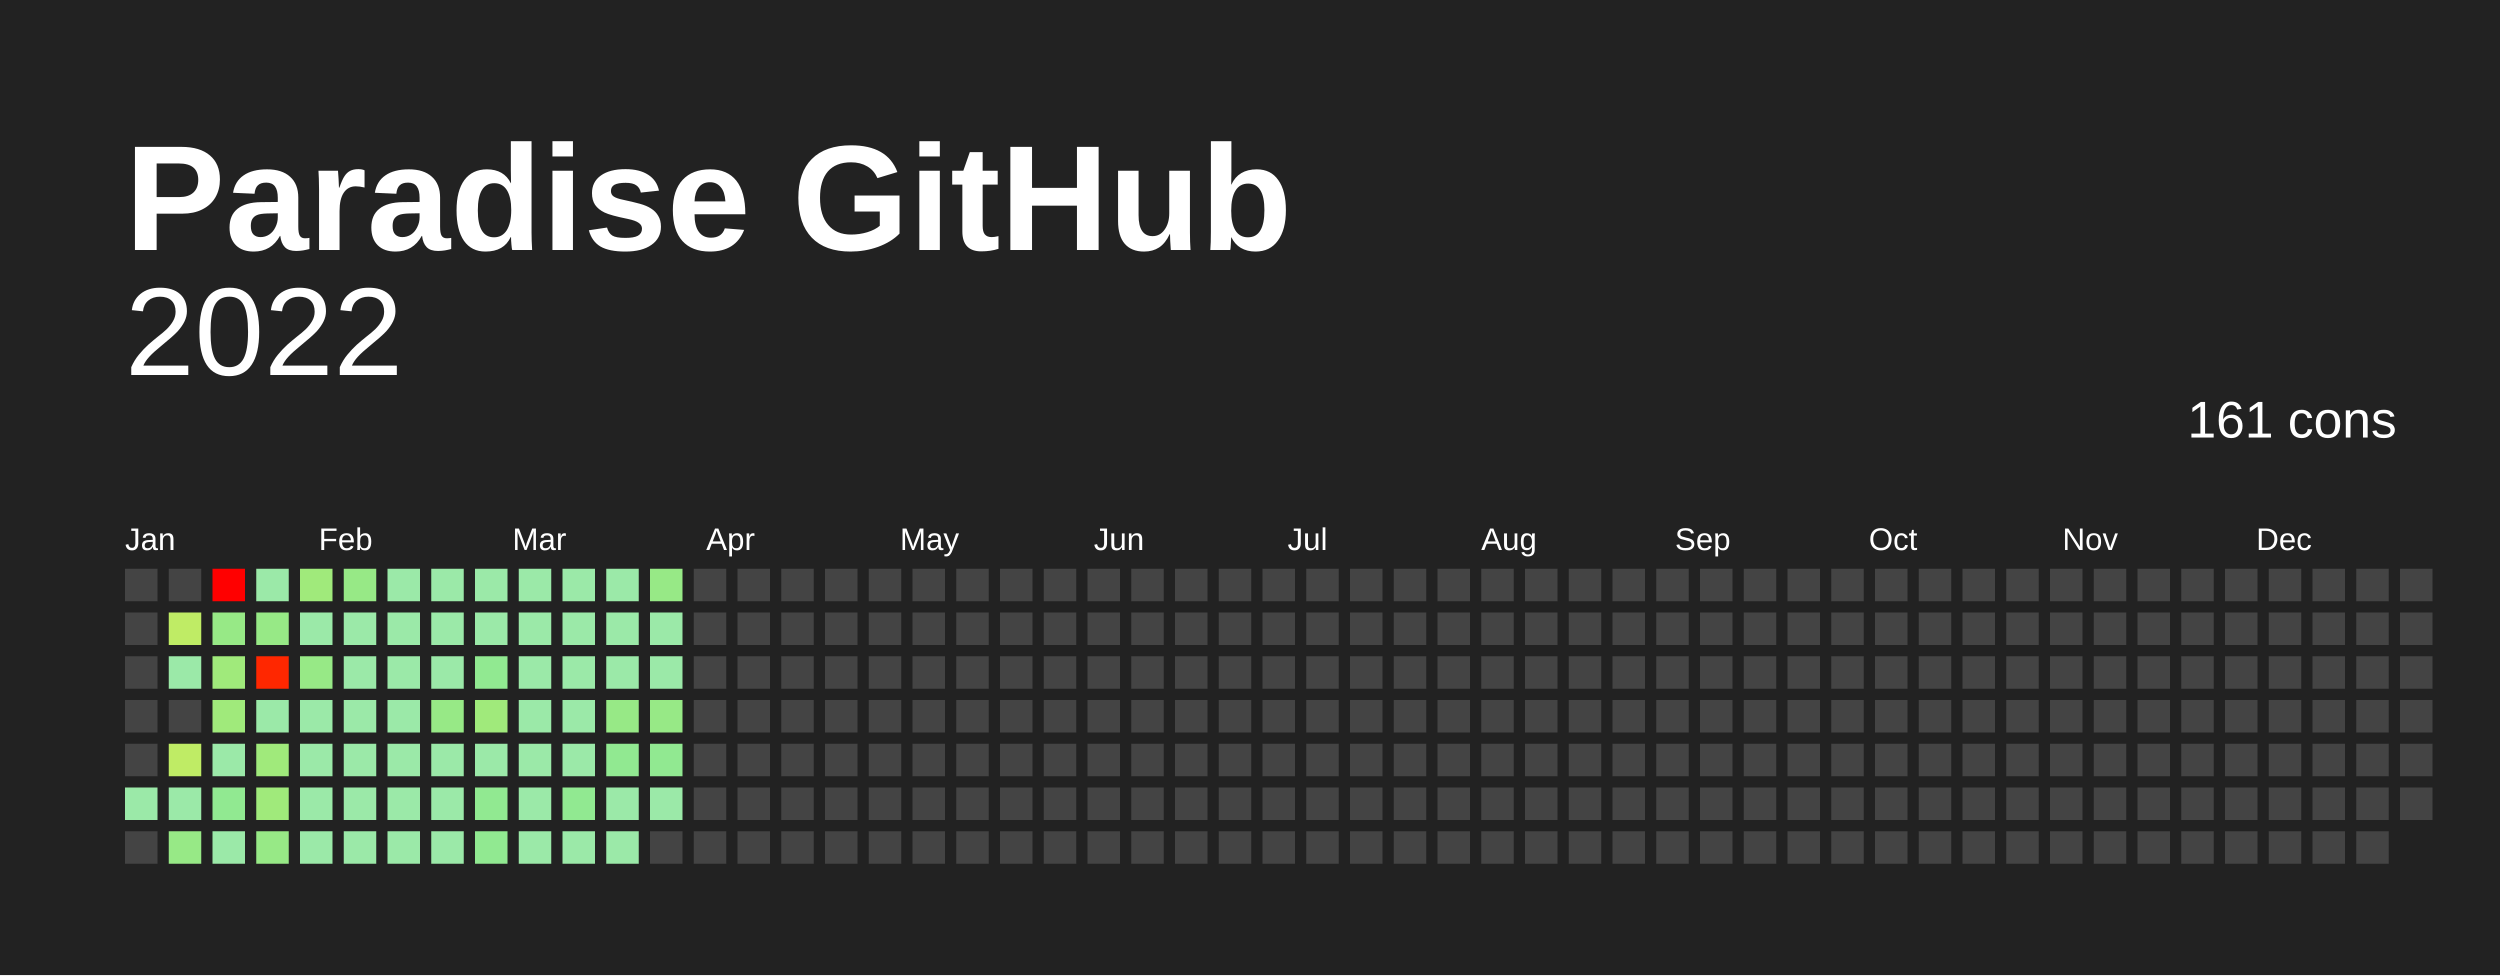
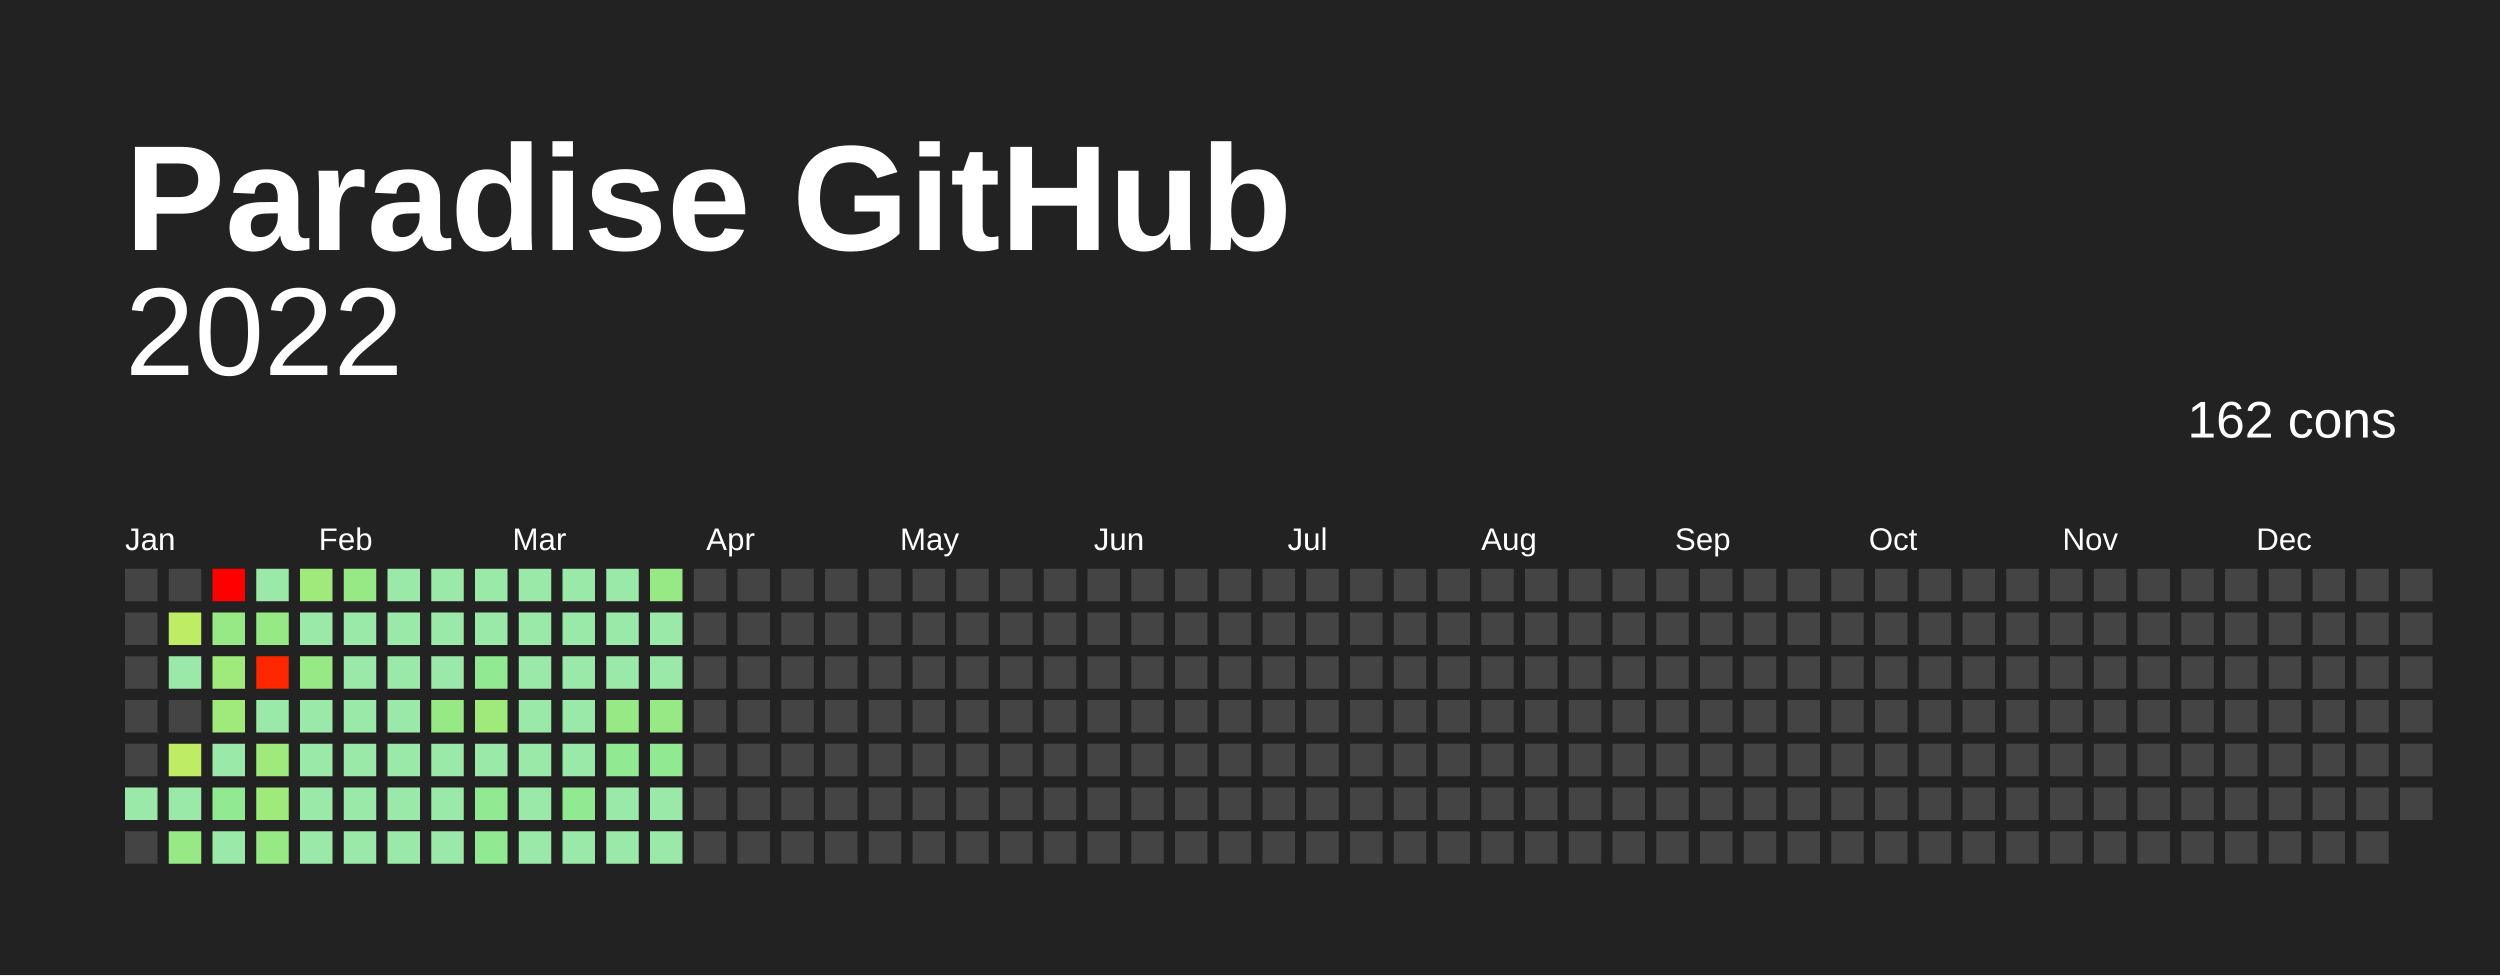
<svg xmlns="http://www.w3.org/2000/svg" baseProfile="full" height="78mm" version="1.1" viewBox="0,0,200,78" width="200mm">
  <defs />
  <rect fill="#222222" height="78" width="200" x="0" y="0" />
  <text fill="#FFFFFF" style="font-size:12px; font-family:Arial; font-weight:bold;" x="10" y="20">Paradise GitHub</text>
  <text alignment-baseline="hanging" fill="#FFFFFF" style="font-size:10.0px; font-family:Arial;" x="10" y="30">2022</text>
-   <text alignment-baseline="hanging" fill="#FFFFFF" style="font-size:4.125px; font-family:Arial;" x="175" y="35">161 cons</text>
+   <text alignment-baseline="hanging" fill="#FFFFFF" style="font-size:4.125px; font-family:Arial;" x="175" y="35">162 cons</text>
  <text fill="#FFFFFF" style="font-size:2.5px; font-family:Arial" x="10.0" y="44">Jan</text>
  <text fill="#FFFFFF" style="font-size:2.5px; font-family:Arial" x="25.5" y="44">Feb</text>
  <text fill="#FFFFFF" style="font-size:2.5px; font-family:Arial" x="41.0" y="44">Mar</text>
  <text fill="#FFFFFF" style="font-size:2.5px; font-family:Arial" x="56.5" y="44">Apr</text>
  <text fill="#FFFFFF" style="font-size:2.5px; font-family:Arial" x="72.0" y="44">May</text>
  <text fill="#FFFFFF" style="font-size:2.5px; font-family:Arial" x="87.5" y="44">Jun</text>
  <text fill="#FFFFFF" style="font-size:2.5px; font-family:Arial" x="103.0" y="44">Jul</text>
  <text fill="#FFFFFF" style="font-size:2.5px; font-family:Arial" x="118.5" y="44">Aug</text>
  <text fill="#FFFFFF" style="font-size:2.5px; font-family:Arial" x="134.0" y="44">Sep</text>
  <text fill="#FFFFFF" style="font-size:2.5px; font-family:Arial" x="149.5" y="44">Oct</text>
  <text fill="#FFFFFF" style="font-size:2.5px; font-family:Arial" x="165.0" y="44">Nov</text>
  <text fill="#FFFFFF" style="font-size:2.5px; font-family:Arial" x="180.5" y="44">Dec</text>
  <rect fill="#444444" height="2.6" width="2.6" x="10.0" y="45.5" />
  <rect fill="#444444" height="2.6" width="2.6" x="10.0" y="49.0" />
  <rect fill="#444444" height="2.6" width="2.6" x="10.0" y="52.5" />
  <rect fill="#444444" height="2.6" width="2.6" x="10.0" y="56.0" />
  <rect fill="#444444" height="2.6" width="2.6" x="10.0" y="59.5" />
  <rect fill="#9be9a8" height="2.6" width="2.6" x="10.0" y="63.0" />
  <rect fill="#444444" height="2.6" width="2.6" x="10.0" y="66.5" />
  <rect fill="#444444" height="2.6" width="2.6" x="13.5" y="45.5" />
  <rect fill="#bfec65" height="2.6" width="2.6" x="13.5" y="49.0" />
  <rect fill="#9be9a8" height="2.6" width="2.6" x="13.5" y="52.5" />
  <rect fill="#444444" height="2.6" width="2.6" x="13.5" y="56.0" />
  <rect fill="#bfec65" height="2.6" width="2.6" x="13.5" y="59.5" />
  <rect fill="#9be9a8" height="2.6" width="2.6" x="13.5" y="63.0" />
  <rect fill="#97e986" height="2.6" width="2.6" x="13.5" y="66.5" />
  <rect fill="red" height="2.6" width="2.6" x="17.0" y="45.5" />
  <rect fill="#97e986" height="2.6" width="2.6" x="17.0" y="49.0" />
  <rect fill="#a0ea7b" height="2.6" width="2.6" x="17.0" y="52.5" />
  <rect fill="#a0ea7b" height="2.6" width="2.6" x="17.0" y="56.0" />
  <rect fill="#9be9a8" height="2.6" width="2.6" x="17.0" y="59.5" />
  <rect fill="#91e991" height="2.6" width="2.6" x="17.0" y="63.0" />
  <rect fill="#9be9a8" height="2.6" width="2.6" x="17.0" y="66.5" />
  <rect fill="#9be9a8" height="2.6" width="2.6" x="20.5" y="45.5" />
  <rect fill="#97e986" height="2.6" width="2.6" x="20.5" y="49.0" />
  <rect fill="#ff2700" height="2.6" width="2.6" x="20.5" y="52.5" />
  <rect fill="#9be9a8" height="2.6" width="2.6" x="20.5" y="56.0" />
  <rect fill="#a0ea7b" height="2.6" width="2.6" x="20.5" y="59.5" />
  <rect fill="#a0ea7b" height="2.6" width="2.6" x="20.5" y="63.0" />
  <rect fill="#97e986" height="2.6" width="2.6" x="20.5" y="66.5" />
  <rect fill="#a0ea7b" height="2.6" width="2.6" x="24.0" y="45.5" />
  <rect fill="#9be9a8" height="2.6" width="2.6" x="24.0" y="49.0" />
  <rect fill="#97e986" height="2.6" width="2.6" x="24.0" y="52.5" />
  <rect fill="#9be9a8" height="2.6" width="2.6" x="24.0" y="56.0" />
  <rect fill="#9be9a8" height="2.6" width="2.6" x="24.0" y="59.5" />
  <rect fill="#9be9a8" height="2.6" width="2.6" x="24.0" y="63.0" />
  <rect fill="#9be9a8" height="2.6" width="2.6" x="24.0" y="66.5" />
  <rect fill="#97e986" height="2.6" width="2.6" x="27.5" y="45.5" />
  <rect fill="#9be9a8" height="2.6" width="2.6" x="27.5" y="49.0" />
  <rect fill="#9be9a8" height="2.6" width="2.6" x="27.5" y="52.5" />
  <rect fill="#9be9a8" height="2.6" width="2.6" x="27.5" y="56.0" />
  <rect fill="#9be9a8" height="2.6" width="2.6" x="27.5" y="59.5" />
  <rect fill="#9be9a8" height="2.6" width="2.6" x="27.5" y="63.0" />
  <rect fill="#9be9a8" height="2.6" width="2.6" x="27.5" y="66.5" />
  <rect fill="#9be9a8" height="2.6" width="2.6" x="31.0" y="45.5" />
  <rect fill="#9be9a8" height="2.6" width="2.6" x="31.0" y="49.0" />
  <rect fill="#9be9a8" height="2.6" width="2.6" x="31.0" y="52.5" />
  <rect fill="#9be9a8" height="2.6" width="2.6" x="31.0" y="56.0" />
  <rect fill="#9be9a8" height="2.6" width="2.6" x="31.0" y="59.5" />
  <rect fill="#9be9a8" height="2.6" width="2.6" x="31.0" y="63.0" />
  <rect fill="#9be9a8" height="2.6" width="2.6" x="31.0" y="66.5" />
  <rect fill="#9be9a8" height="2.6" width="2.6" x="34.5" y="45.5" />
  <rect fill="#9be9a8" height="2.6" width="2.6" x="34.5" y="49.0" />
  <rect fill="#9be9a8" height="2.6" width="2.6" x="34.5" y="52.5" />
  <rect fill="#97e986" height="2.6" width="2.6" x="34.5" y="56.0" />
  <rect fill="#9be9a8" height="2.6" width="2.6" x="34.5" y="59.5" />
  <rect fill="#9be9a8" height="2.6" width="2.6" x="34.5" y="63.0" />
  <rect fill="#9be9a8" height="2.6" width="2.6" x="34.5" y="66.5" />
  <rect fill="#9be9a8" height="2.6" width="2.6" x="38.0" y="45.5" />
  <rect fill="#9be9a8" height="2.6" width="2.6" x="38.0" y="49.0" />
  <rect fill="#91e991" height="2.6" width="2.6" x="38.0" y="52.5" />
  <rect fill="#a0ea7b" height="2.6" width="2.6" x="38.0" y="56.0" />
  <rect fill="#9be9a8" height="2.6" width="2.6" x="38.0" y="59.5" />
  <rect fill="#91e991" height="2.6" width="2.6" x="38.0" y="63.0" />
  <rect fill="#91e991" height="2.6" width="2.6" x="38.0" y="66.5" />
  <rect fill="#9be9a8" height="2.6" width="2.6" x="41.5" y="45.5" />
  <rect fill="#9be9a8" height="2.6" width="2.6" x="41.5" y="49.0" />
  <rect fill="#9be9a8" height="2.6" width="2.6" x="41.5" y="52.5" />
  <rect fill="#9be9a8" height="2.6" width="2.6" x="41.5" y="56.0" />
  <rect fill="#9be9a8" height="2.6" width="2.6" x="41.5" y="59.5" />
  <rect fill="#9be9a8" height="2.6" width="2.6" x="41.5" y="63.0" />
  <rect fill="#9be9a8" height="2.6" width="2.6" x="41.5" y="66.5" />
  <rect fill="#9be9a8" height="2.6" width="2.6" x="45.0" y="45.5" />
  <rect fill="#9be9a8" height="2.6" width="2.6" x="45.0" y="49.0" />
  <rect fill="#9be9a8" height="2.6" width="2.6" x="45.0" y="52.5" />
  <rect fill="#9be9a8" height="2.6" width="2.6" x="45.0" y="56.0" />
  <rect fill="#9be9a8" height="2.6" width="2.6" x="45.0" y="59.5" />
  <rect fill="#91e991" height="2.6" width="2.6" x="45.0" y="63.0" />
  <rect fill="#9be9a8" height="2.6" width="2.6" x="45.0" y="66.5" />
  <rect fill="#9be9a8" height="2.6" width="2.6" x="48.5" y="45.5" />
  <rect fill="#9be9a8" height="2.6" width="2.6" x="48.5" y="49.0" />
  <rect fill="#9be9a8" height="2.6" width="2.6" x="48.5" y="52.5" />
  <rect fill="#97e986" height="2.6" width="2.6" x="48.5" y="56.0" />
  <rect fill="#91e991" height="2.6" width="2.6" x="48.5" y="59.5" />
  <rect fill="#9be9a8" height="2.6" width="2.6" x="48.5" y="63.0" />
  <rect fill="#9be9a8" height="2.6" width="2.6" x="48.5" y="66.5" />
  <rect fill="#97e986" height="2.6" width="2.6" x="52.0" y="45.5" />
  <rect fill="#9be9a8" height="2.6" width="2.6" x="52.0" y="49.0" />
  <rect fill="#9be9a8" height="2.6" width="2.6" x="52.0" y="52.5" />
  <rect fill="#97e986" height="2.6" width="2.6" x="52.0" y="56.0" />
  <rect fill="#91e991" height="2.6" width="2.6" x="52.0" y="59.5" />
  <rect fill="#9be9a8" height="2.6" width="2.6" x="52.0" y="63.0" />
-   <rect fill="#444444" height="2.6" width="2.6" x="52.0" y="66.5" />
+   <rect fill="#9be9a8" height="2.6" width="2.6" x="52.0" y="66.5" />
  <rect fill="#444444" height="2.6" width="2.6" x="55.5" y="45.5" />
  <rect fill="#444444" height="2.6" width="2.6" x="55.5" y="49.0" />
  <rect fill="#444444" height="2.6" width="2.6" x="55.5" y="52.5" />
  <rect fill="#444444" height="2.6" width="2.6" x="55.5" y="56.0" />
  <rect fill="#444444" height="2.6" width="2.6" x="55.5" y="59.5" />
  <rect fill="#444444" height="2.6" width="2.6" x="55.5" y="63.0" />
  <rect fill="#444444" height="2.6" width="2.6" x="55.5" y="66.5" />
  <rect fill="#444444" height="2.6" width="2.6" x="59.0" y="45.5" />
  <rect fill="#444444" height="2.6" width="2.6" x="59.0" y="49.0" />
  <rect fill="#444444" height="2.6" width="2.6" x="59.0" y="52.5" />
  <rect fill="#444444" height="2.6" width="2.6" x="59.0" y="56.0" />
  <rect fill="#444444" height="2.6" width="2.6" x="59.0" y="59.5" />
  <rect fill="#444444" height="2.6" width="2.6" x="59.0" y="63.0" />
  <rect fill="#444444" height="2.6" width="2.6" x="59.0" y="66.5" />
  <rect fill="#444444" height="2.6" width="2.6" x="62.5" y="45.5" />
  <rect fill="#444444" height="2.6" width="2.6" x="62.5" y="49.0" />
  <rect fill="#444444" height="2.6" width="2.6" x="62.5" y="52.5" />
  <rect fill="#444444" height="2.6" width="2.6" x="62.5" y="56.0" />
  <rect fill="#444444" height="2.6" width="2.6" x="62.5" y="59.5" />
  <rect fill="#444444" height="2.6" width="2.6" x="62.5" y="63.0" />
  <rect fill="#444444" height="2.6" width="2.6" x="62.5" y="66.5" />
  <rect fill="#444444" height="2.6" width="2.6" x="66.0" y="45.5" />
  <rect fill="#444444" height="2.6" width="2.6" x="66.0" y="49.0" />
  <rect fill="#444444" height="2.6" width="2.6" x="66.0" y="52.5" />
  <rect fill="#444444" height="2.6" width="2.6" x="66.0" y="56.0" />
  <rect fill="#444444" height="2.6" width="2.6" x="66.0" y="59.5" />
  <rect fill="#444444" height="2.6" width="2.6" x="66.0" y="63.0" />
  <rect fill="#444444" height="2.6" width="2.6" x="66.0" y="66.5" />
  <rect fill="#444444" height="2.6" width="2.6" x="69.5" y="45.5" />
  <rect fill="#444444" height="2.6" width="2.6" x="69.5" y="49.0" />
  <rect fill="#444444" height="2.6" width="2.6" x="69.5" y="52.5" />
  <rect fill="#444444" height="2.6" width="2.6" x="69.5" y="56.0" />
  <rect fill="#444444" height="2.6" width="2.6" x="69.5" y="59.5" />
  <rect fill="#444444" height="2.6" width="2.6" x="69.5" y="63.0" />
  <rect fill="#444444" height="2.6" width="2.6" x="69.5" y="66.5" />
  <rect fill="#444444" height="2.6" width="2.6" x="73.0" y="45.5" />
  <rect fill="#444444" height="2.6" width="2.6" x="73.0" y="49.0" />
  <rect fill="#444444" height="2.6" width="2.6" x="73.0" y="52.5" />
  <rect fill="#444444" height="2.6" width="2.6" x="73.0" y="56.0" />
  <rect fill="#444444" height="2.6" width="2.6" x="73.0" y="59.5" />
  <rect fill="#444444" height="2.6" width="2.6" x="73.0" y="63.0" />
  <rect fill="#444444" height="2.6" width="2.6" x="73.0" y="66.5" />
  <rect fill="#444444" height="2.6" width="2.6" x="76.5" y="45.5" />
  <rect fill="#444444" height="2.6" width="2.6" x="76.5" y="49.0" />
  <rect fill="#444444" height="2.6" width="2.6" x="76.5" y="52.5" />
  <rect fill="#444444" height="2.6" width="2.6" x="76.5" y="56.0" />
  <rect fill="#444444" height="2.6" width="2.6" x="76.5" y="59.5" />
  <rect fill="#444444" height="2.6" width="2.6" x="76.5" y="63.0" />
  <rect fill="#444444" height="2.6" width="2.6" x="76.5" y="66.5" />
  <rect fill="#444444" height="2.6" width="2.6" x="80.0" y="45.5" />
  <rect fill="#444444" height="2.6" width="2.6" x="80.0" y="49.0" />
  <rect fill="#444444" height="2.6" width="2.6" x="80.0" y="52.5" />
  <rect fill="#444444" height="2.6" width="2.6" x="80.0" y="56.0" />
  <rect fill="#444444" height="2.6" width="2.6" x="80.0" y="59.5" />
  <rect fill="#444444" height="2.6" width="2.6" x="80.0" y="63.0" />
  <rect fill="#444444" height="2.6" width="2.6" x="80.0" y="66.5" />
  <rect fill="#444444" height="2.6" width="2.6" x="83.5" y="45.5" />
  <rect fill="#444444" height="2.6" width="2.6" x="83.5" y="49.0" />
  <rect fill="#444444" height="2.6" width="2.6" x="83.5" y="52.5" />
  <rect fill="#444444" height="2.6" width="2.6" x="83.5" y="56.0" />
  <rect fill="#444444" height="2.6" width="2.6" x="83.5" y="59.5" />
  <rect fill="#444444" height="2.6" width="2.6" x="83.5" y="63.0" />
  <rect fill="#444444" height="2.6" width="2.6" x="83.5" y="66.5" />
  <rect fill="#444444" height="2.6" width="2.6" x="87.0" y="45.5" />
  <rect fill="#444444" height="2.6" width="2.6" x="87.0" y="49.0" />
  <rect fill="#444444" height="2.6" width="2.6" x="87.0" y="52.5" />
  <rect fill="#444444" height="2.6" width="2.6" x="87.0" y="56.0" />
  <rect fill="#444444" height="2.6" width="2.6" x="87.0" y="59.5" />
  <rect fill="#444444" height="2.6" width="2.6" x="87.0" y="63.0" />
  <rect fill="#444444" height="2.6" width="2.6" x="87.0" y="66.5" />
  <rect fill="#444444" height="2.6" width="2.6" x="90.5" y="45.5" />
  <rect fill="#444444" height="2.6" width="2.6" x="90.5" y="49.0" />
  <rect fill="#444444" height="2.6" width="2.6" x="90.5" y="52.5" />
  <rect fill="#444444" height="2.6" width="2.6" x="90.5" y="56.0" />
  <rect fill="#444444" height="2.6" width="2.6" x="90.5" y="59.5" />
  <rect fill="#444444" height="2.6" width="2.6" x="90.5" y="63.0" />
  <rect fill="#444444" height="2.6" width="2.6" x="90.5" y="66.5" />
  <rect fill="#444444" height="2.6" width="2.6" x="94.0" y="45.5" />
  <rect fill="#444444" height="2.6" width="2.6" x="94.0" y="49.0" />
  <rect fill="#444444" height="2.6" width="2.6" x="94.0" y="52.5" />
  <rect fill="#444444" height="2.6" width="2.6" x="94.0" y="56.0" />
  <rect fill="#444444" height="2.6" width="2.6" x="94.0" y="59.5" />
  <rect fill="#444444" height="2.6" width="2.6" x="94.0" y="63.0" />
  <rect fill="#444444" height="2.6" width="2.6" x="94.0" y="66.5" />
  <rect fill="#444444" height="2.6" width="2.6" x="97.5" y="45.5" />
  <rect fill="#444444" height="2.6" width="2.6" x="97.5" y="49.0" />
  <rect fill="#444444" height="2.6" width="2.6" x="97.5" y="52.5" />
  <rect fill="#444444" height="2.6" width="2.6" x="97.5" y="56.0" />
  <rect fill="#444444" height="2.6" width="2.6" x="97.5" y="59.5" />
  <rect fill="#444444" height="2.6" width="2.6" x="97.5" y="63.0" />
  <rect fill="#444444" height="2.6" width="2.6" x="97.5" y="66.5" />
  <rect fill="#444444" height="2.6" width="2.6" x="101.0" y="45.5" />
  <rect fill="#444444" height="2.6" width="2.6" x="101.0" y="49.0" />
  <rect fill="#444444" height="2.6" width="2.6" x="101.0" y="52.5" />
  <rect fill="#444444" height="2.6" width="2.6" x="101.0" y="56.0" />
  <rect fill="#444444" height="2.6" width="2.6" x="101.0" y="59.5" />
  <rect fill="#444444" height="2.6" width="2.6" x="101.0" y="63.0" />
  <rect fill="#444444" height="2.6" width="2.6" x="101.0" y="66.5" />
  <rect fill="#444444" height="2.6" width="2.6" x="104.5" y="45.5" />
  <rect fill="#444444" height="2.6" width="2.6" x="104.5" y="49.0" />
  <rect fill="#444444" height="2.6" width="2.6" x="104.5" y="52.5" />
  <rect fill="#444444" height="2.6" width="2.6" x="104.5" y="56.0" />
  <rect fill="#444444" height="2.6" width="2.6" x="104.5" y="59.5" />
  <rect fill="#444444" height="2.6" width="2.6" x="104.5" y="63.0" />
  <rect fill="#444444" height="2.6" width="2.6" x="104.5" y="66.5" />
  <rect fill="#444444" height="2.6" width="2.6" x="108.0" y="45.5" />
  <rect fill="#444444" height="2.6" width="2.6" x="108.0" y="49.0" />
  <rect fill="#444444" height="2.6" width="2.6" x="108.0" y="52.5" />
  <rect fill="#444444" height="2.6" width="2.6" x="108.0" y="56.0" />
  <rect fill="#444444" height="2.6" width="2.6" x="108.0" y="59.5" />
  <rect fill="#444444" height="2.6" width="2.6" x="108.0" y="63.0" />
  <rect fill="#444444" height="2.6" width="2.6" x="108.0" y="66.5" />
  <rect fill="#444444" height="2.6" width="2.6" x="111.5" y="45.5" />
  <rect fill="#444444" height="2.6" width="2.6" x="111.5" y="49.0" />
  <rect fill="#444444" height="2.6" width="2.6" x="111.5" y="52.5" />
  <rect fill="#444444" height="2.6" width="2.6" x="111.5" y="56.0" />
  <rect fill="#444444" height="2.6" width="2.6" x="111.5" y="59.5" />
  <rect fill="#444444" height="2.6" width="2.6" x="111.5" y="63.0" />
  <rect fill="#444444" height="2.6" width="2.6" x="111.5" y="66.5" />
  <rect fill="#444444" height="2.6" width="2.6" x="115.0" y="45.5" />
  <rect fill="#444444" height="2.6" width="2.6" x="115.0" y="49.0" />
  <rect fill="#444444" height="2.6" width="2.6" x="115.0" y="52.5" />
  <rect fill="#444444" height="2.6" width="2.6" x="115.0" y="56.0" />
  <rect fill="#444444" height="2.6" width="2.6" x="115.0" y="59.5" />
  <rect fill="#444444" height="2.6" width="2.6" x="115.0" y="63.0" />
  <rect fill="#444444" height="2.6" width="2.6" x="115.0" y="66.5" />
  <rect fill="#444444" height="2.6" width="2.6" x="118.5" y="45.5" />
  <rect fill="#444444" height="2.6" width="2.6" x="118.5" y="49.0" />
  <rect fill="#444444" height="2.6" width="2.6" x="118.5" y="52.5" />
  <rect fill="#444444" height="2.6" width="2.6" x="118.5" y="56.0" />
  <rect fill="#444444" height="2.6" width="2.6" x="118.5" y="59.5" />
  <rect fill="#444444" height="2.6" width="2.6" x="118.5" y="63.0" />
  <rect fill="#444444" height="2.6" width="2.6" x="118.5" y="66.5" />
  <rect fill="#444444" height="2.6" width="2.6" x="122.0" y="45.5" />
  <rect fill="#444444" height="2.6" width="2.6" x="122.0" y="49.0" />
  <rect fill="#444444" height="2.6" width="2.6" x="122.0" y="52.5" />
  <rect fill="#444444" height="2.6" width="2.6" x="122.0" y="56.0" />
  <rect fill="#444444" height="2.6" width="2.6" x="122.0" y="59.5" />
  <rect fill="#444444" height="2.6" width="2.6" x="122.0" y="63.0" />
  <rect fill="#444444" height="2.6" width="2.6" x="122.0" y="66.5" />
  <rect fill="#444444" height="2.6" width="2.6" x="125.5" y="45.5" />
  <rect fill="#444444" height="2.6" width="2.6" x="125.5" y="49.0" />
  <rect fill="#444444" height="2.6" width="2.6" x="125.5" y="52.5" />
  <rect fill="#444444" height="2.6" width="2.6" x="125.5" y="56.0" />
  <rect fill="#444444" height="2.6" width="2.6" x="125.5" y="59.5" />
  <rect fill="#444444" height="2.6" width="2.6" x="125.5" y="63.0" />
  <rect fill="#444444" height="2.6" width="2.6" x="125.5" y="66.5" />
  <rect fill="#444444" height="2.6" width="2.6" x="129.0" y="45.5" />
  <rect fill="#444444" height="2.6" width="2.6" x="129.0" y="49.0" />
  <rect fill="#444444" height="2.6" width="2.6" x="129.0" y="52.5" />
  <rect fill="#444444" height="2.6" width="2.6" x="129.0" y="56.0" />
  <rect fill="#444444" height="2.6" width="2.6" x="129.0" y="59.5" />
  <rect fill="#444444" height="2.6" width="2.6" x="129.0" y="63.0" />
  <rect fill="#444444" height="2.6" width="2.6" x="129.0" y="66.5" />
  <rect fill="#444444" height="2.6" width="2.6" x="132.5" y="45.5" />
  <rect fill="#444444" height="2.6" width="2.6" x="132.5" y="49.0" />
  <rect fill="#444444" height="2.6" width="2.6" x="132.5" y="52.5" />
  <rect fill="#444444" height="2.6" width="2.6" x="132.5" y="56.0" />
  <rect fill="#444444" height="2.6" width="2.6" x="132.5" y="59.5" />
  <rect fill="#444444" height="2.6" width="2.6" x="132.5" y="63.0" />
  <rect fill="#444444" height="2.6" width="2.6" x="132.5" y="66.5" />
  <rect fill="#444444" height="2.6" width="2.6" x="136.0" y="45.5" />
  <rect fill="#444444" height="2.6" width="2.6" x="136.0" y="49.0" />
  <rect fill="#444444" height="2.6" width="2.6" x="136.0" y="52.5" />
  <rect fill="#444444" height="2.6" width="2.6" x="136.0" y="56.0" />
  <rect fill="#444444" height="2.6" width="2.6" x="136.0" y="59.5" />
  <rect fill="#444444" height="2.6" width="2.6" x="136.0" y="63.0" />
  <rect fill="#444444" height="2.6" width="2.6" x="136.0" y="66.5" />
  <rect fill="#444444" height="2.6" width="2.6" x="139.5" y="45.5" />
  <rect fill="#444444" height="2.6" width="2.6" x="139.5" y="49.0" />
  <rect fill="#444444" height="2.6" width="2.6" x="139.5" y="52.5" />
  <rect fill="#444444" height="2.6" width="2.6" x="139.5" y="56.0" />
  <rect fill="#444444" height="2.6" width="2.6" x="139.5" y="59.5" />
  <rect fill="#444444" height="2.6" width="2.6" x="139.5" y="63.0" />
  <rect fill="#444444" height="2.6" width="2.6" x="139.5" y="66.5" />
  <rect fill="#444444" height="2.6" width="2.6" x="143.0" y="45.5" />
  <rect fill="#444444" height="2.6" width="2.6" x="143.0" y="49.0" />
  <rect fill="#444444" height="2.6" width="2.6" x="143.0" y="52.5" />
  <rect fill="#444444" height="2.6" width="2.6" x="143.0" y="56.0" />
  <rect fill="#444444" height="2.6" width="2.6" x="143.0" y="59.5" />
  <rect fill="#444444" height="2.6" width="2.6" x="143.0" y="63.0" />
  <rect fill="#444444" height="2.6" width="2.6" x="143.0" y="66.5" />
  <rect fill="#444444" height="2.6" width="2.6" x="146.5" y="45.5" />
  <rect fill="#444444" height="2.6" width="2.6" x="146.5" y="49.0" />
  <rect fill="#444444" height="2.6" width="2.6" x="146.5" y="52.5" />
  <rect fill="#444444" height="2.6" width="2.6" x="146.5" y="56.0" />
  <rect fill="#444444" height="2.6" width="2.6" x="146.5" y="59.5" />
  <rect fill="#444444" height="2.6" width="2.6" x="146.5" y="63.0" />
  <rect fill="#444444" height="2.6" width="2.6" x="146.5" y="66.5" />
  <rect fill="#444444" height="2.6" width="2.6" x="150.0" y="45.5" />
  <rect fill="#444444" height="2.6" width="2.6" x="150.0" y="49.0" />
  <rect fill="#444444" height="2.6" width="2.6" x="150.0" y="52.5" />
  <rect fill="#444444" height="2.6" width="2.6" x="150.0" y="56.0" />
  <rect fill="#444444" height="2.6" width="2.6" x="150.0" y="59.5" />
  <rect fill="#444444" height="2.6" width="2.6" x="150.0" y="63.0" />
  <rect fill="#444444" height="2.6" width="2.6" x="150.0" y="66.5" />
  <rect fill="#444444" height="2.6" width="2.6" x="153.5" y="45.5" />
  <rect fill="#444444" height="2.6" width="2.6" x="153.5" y="49.0" />
  <rect fill="#444444" height="2.6" width="2.6" x="153.5" y="52.5" />
  <rect fill="#444444" height="2.6" width="2.6" x="153.5" y="56.0" />
  <rect fill="#444444" height="2.6" width="2.6" x="153.5" y="59.5" />
  <rect fill="#444444" height="2.6" width="2.6" x="153.5" y="63.0" />
  <rect fill="#444444" height="2.6" width="2.6" x="153.5" y="66.5" />
  <rect fill="#444444" height="2.6" width="2.6" x="157.0" y="45.5" />
  <rect fill="#444444" height="2.6" width="2.6" x="157.0" y="49.0" />
  <rect fill="#444444" height="2.6" width="2.6" x="157.0" y="52.5" />
  <rect fill="#444444" height="2.6" width="2.6" x="157.0" y="56.0" />
  <rect fill="#444444" height="2.6" width="2.6" x="157.0" y="59.5" />
  <rect fill="#444444" height="2.6" width="2.6" x="157.0" y="63.0" />
  <rect fill="#444444" height="2.6" width="2.6" x="157.0" y="66.5" />
  <rect fill="#444444" height="2.6" width="2.6" x="160.5" y="45.5" />
  <rect fill="#444444" height="2.6" width="2.6" x="160.5" y="49.0" />
  <rect fill="#444444" height="2.6" width="2.6" x="160.5" y="52.5" />
  <rect fill="#444444" height="2.6" width="2.6" x="160.5" y="56.0" />
  <rect fill="#444444" height="2.6" width="2.6" x="160.5" y="59.5" />
  <rect fill="#444444" height="2.6" width="2.6" x="160.5" y="63.0" />
  <rect fill="#444444" height="2.6" width="2.6" x="160.5" y="66.5" />
  <rect fill="#444444" height="2.6" width="2.6" x="164.0" y="45.5" />
  <rect fill="#444444" height="2.6" width="2.6" x="164.0" y="49.0" />
  <rect fill="#444444" height="2.6" width="2.6" x="164.0" y="52.5" />
  <rect fill="#444444" height="2.6" width="2.6" x="164.0" y="56.0" />
  <rect fill="#444444" height="2.6" width="2.6" x="164.0" y="59.5" />
  <rect fill="#444444" height="2.6" width="2.6" x="164.0" y="63.0" />
  <rect fill="#444444" height="2.6" width="2.6" x="164.0" y="66.5" />
  <rect fill="#444444" height="2.6" width="2.6" x="167.5" y="45.5" />
  <rect fill="#444444" height="2.6" width="2.6" x="167.5" y="49.0" />
  <rect fill="#444444" height="2.6" width="2.6" x="167.5" y="52.5" />
  <rect fill="#444444" height="2.6" width="2.6" x="167.5" y="56.0" />
  <rect fill="#444444" height="2.6" width="2.6" x="167.5" y="59.5" />
  <rect fill="#444444" height="2.6" width="2.6" x="167.5" y="63.0" />
  <rect fill="#444444" height="2.6" width="2.6" x="167.5" y="66.5" />
  <rect fill="#444444" height="2.6" width="2.6" x="171.0" y="45.5" />
  <rect fill="#444444" height="2.6" width="2.6" x="171.0" y="49.0" />
  <rect fill="#444444" height="2.6" width="2.6" x="171.0" y="52.5" />
  <rect fill="#444444" height="2.6" width="2.6" x="171.0" y="56.0" />
  <rect fill="#444444" height="2.6" width="2.6" x="171.0" y="59.5" />
  <rect fill="#444444" height="2.6" width="2.6" x="171.0" y="63.0" />
  <rect fill="#444444" height="2.6" width="2.6" x="171.0" y="66.5" />
  <rect fill="#444444" height="2.6" width="2.6" x="174.5" y="45.5" />
  <rect fill="#444444" height="2.6" width="2.6" x="174.5" y="49.0" />
  <rect fill="#444444" height="2.6" width="2.6" x="174.5" y="52.5" />
  <rect fill="#444444" height="2.6" width="2.6" x="174.5" y="56.0" />
  <rect fill="#444444" height="2.6" width="2.6" x="174.5" y="59.5" />
  <rect fill="#444444" height="2.6" width="2.6" x="174.5" y="63.0" />
  <rect fill="#444444" height="2.6" width="2.6" x="174.5" y="66.5" />
  <rect fill="#444444" height="2.6" width="2.6" x="178.0" y="45.5" />
  <rect fill="#444444" height="2.6" width="2.6" x="178.0" y="49.0" />
  <rect fill="#444444" height="2.6" width="2.6" x="178.0" y="52.5" />
  <rect fill="#444444" height="2.6" width="2.6" x="178.0" y="56.0" />
  <rect fill="#444444" height="2.6" width="2.6" x="178.0" y="59.5" />
  <rect fill="#444444" height="2.6" width="2.6" x="178.0" y="63.0" />
  <rect fill="#444444" height="2.6" width="2.6" x="178.0" y="66.5" />
  <rect fill="#444444" height="2.6" width="2.6" x="181.5" y="45.5" />
  <rect fill="#444444" height="2.6" width="2.6" x="181.5" y="49.0" />
  <rect fill="#444444" height="2.6" width="2.6" x="181.5" y="52.5" />
  <rect fill="#444444" height="2.6" width="2.6" x="181.5" y="56.0" />
  <rect fill="#444444" height="2.6" width="2.6" x="181.5" y="59.5" />
  <rect fill="#444444" height="2.6" width="2.6" x="181.5" y="63.0" />
  <rect fill="#444444" height="2.6" width="2.6" x="181.5" y="66.5" />
  <rect fill="#444444" height="2.6" width="2.6" x="185.0" y="45.5" />
  <rect fill="#444444" height="2.6" width="2.6" x="185.0" y="49.0" />
  <rect fill="#444444" height="2.6" width="2.6" x="185.0" y="52.5" />
  <rect fill="#444444" height="2.6" width="2.6" x="185.0" y="56.0" />
  <rect fill="#444444" height="2.6" width="2.6" x="185.0" y="59.5" />
  <rect fill="#444444" height="2.6" width="2.6" x="185.0" y="63.0" />
  <rect fill="#444444" height="2.6" width="2.6" x="185.0" y="66.5" />
  <rect fill="#444444" height="2.6" width="2.6" x="188.5" y="45.5" />
  <rect fill="#444444" height="2.6" width="2.6" x="188.5" y="49.0" />
  <rect fill="#444444" height="2.6" width="2.6" x="188.5" y="52.5" />
  <rect fill="#444444" height="2.6" width="2.6" x="188.5" y="56.0" />
  <rect fill="#444444" height="2.6" width="2.6" x="188.5" y="59.5" />
  <rect fill="#444444" height="2.6" width="2.6" x="188.5" y="63.0" />
  <rect fill="#444444" height="2.6" width="2.6" x="188.5" y="66.5" />
  <rect fill="#444444" height="2.6" width="2.6" x="192.0" y="45.5" />
  <rect fill="#444444" height="2.6" width="2.6" x="192.0" y="49.0" />
  <rect fill="#444444" height="2.6" width="2.6" x="192.0" y="52.5" />
  <rect fill="#444444" height="2.6" width="2.6" x="192.0" y="56.0" />
  <rect fill="#444444" height="2.6" width="2.6" x="192.0" y="59.5" />
  <rect fill="#444444" height="2.6" width="2.6" x="192.0" y="63.0" />
</svg>
